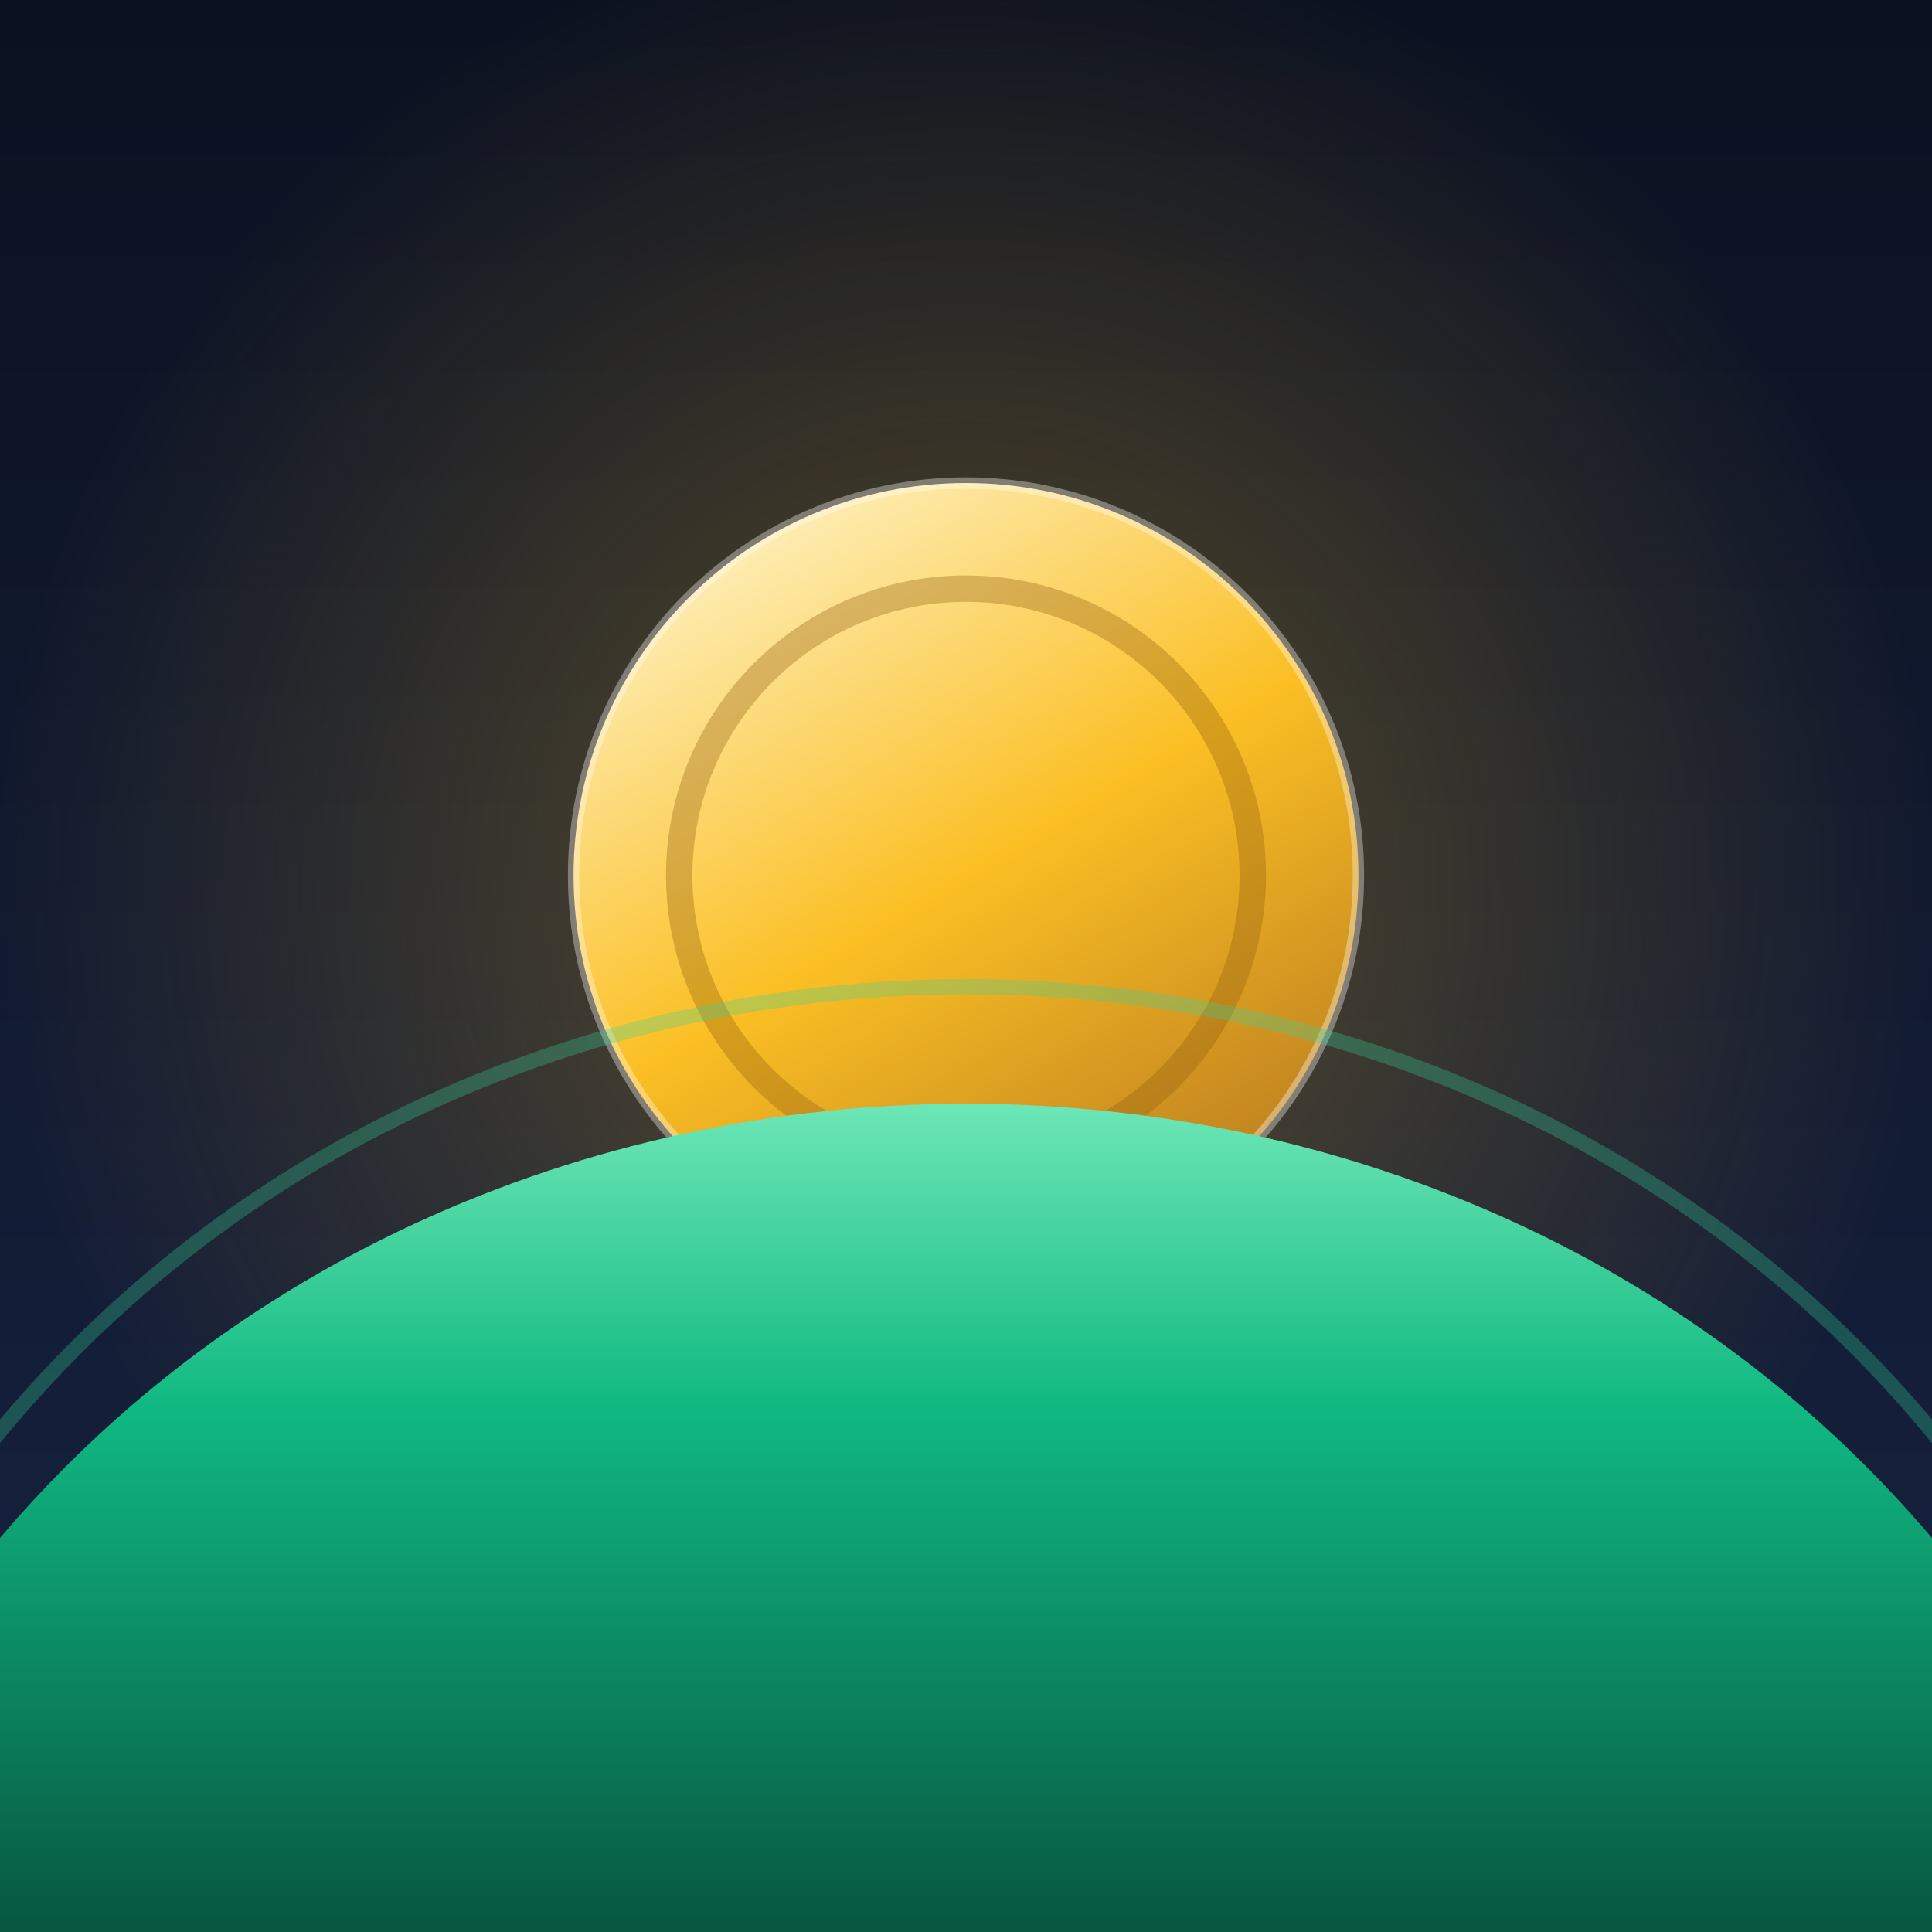
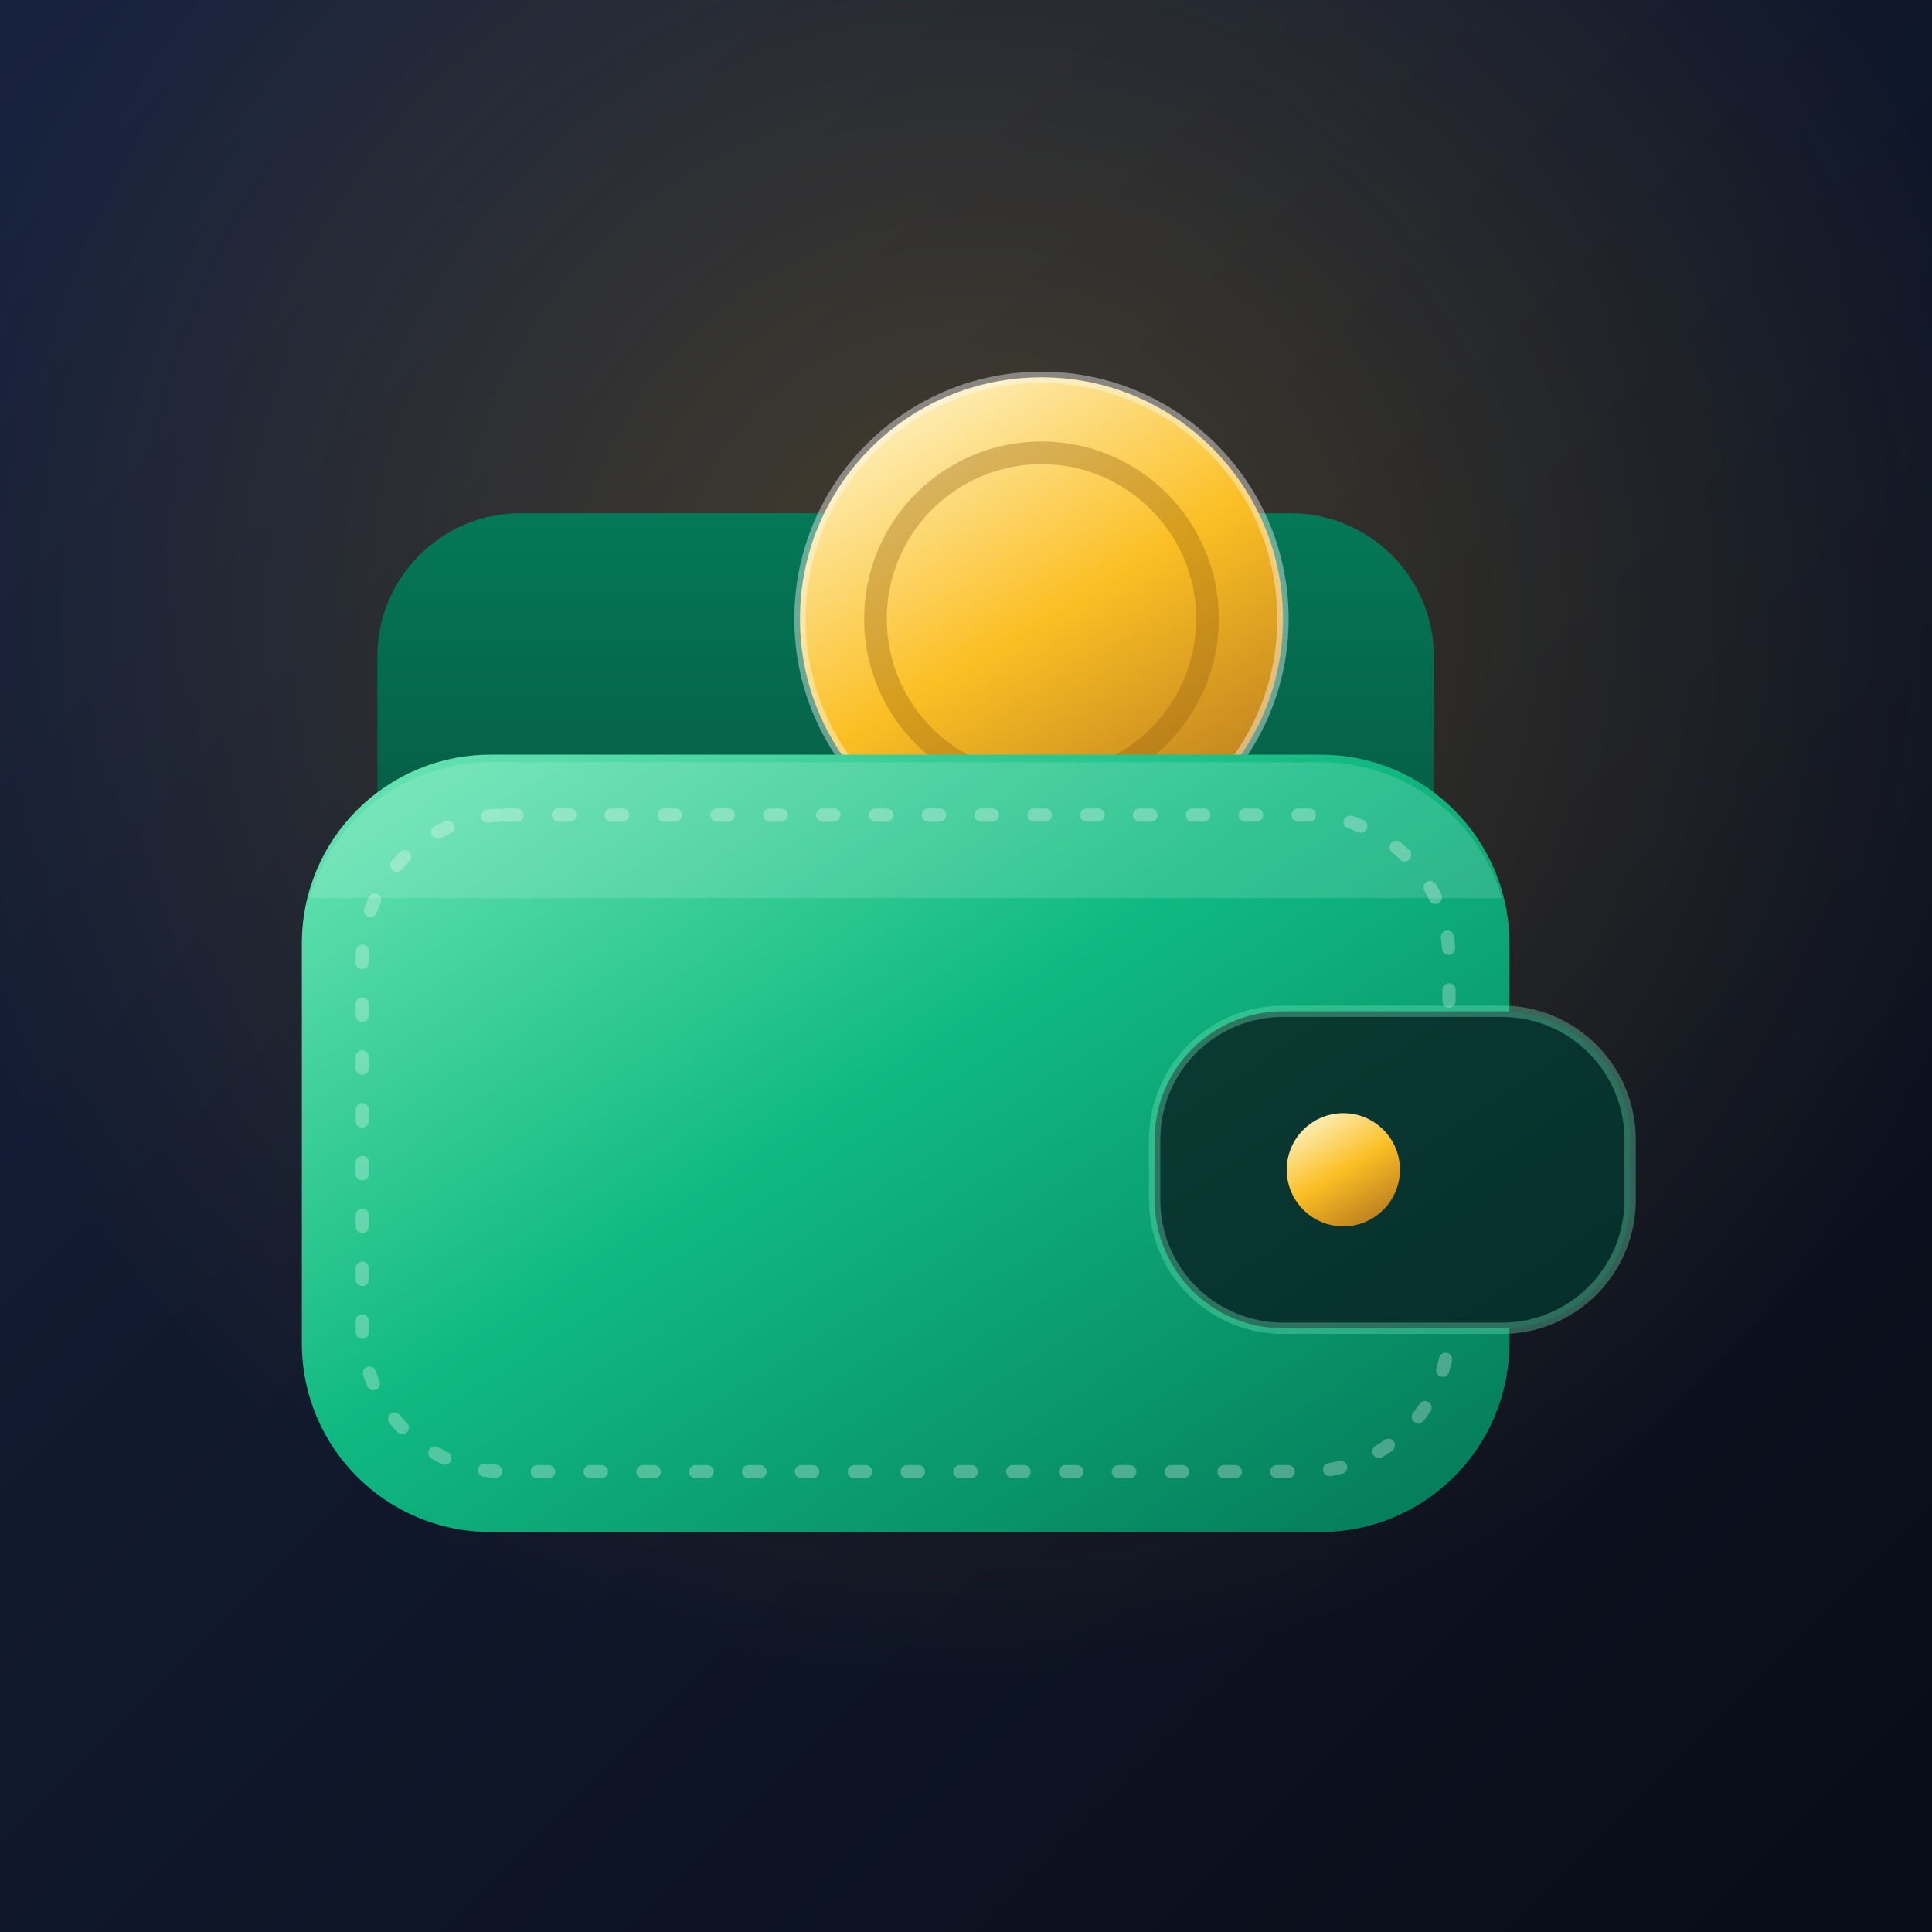
<svg xmlns="http://www.w3.org/2000/svg" viewBox="0 0 512 512">
  <defs>
-     <linearGradient id="sky" x1="0" y1="0" x2="0" y2="1">
-       <stop offset="0" stop-color="#0b1120" />
-       <stop offset="1" stop-color="#172342" />
+     <linearGradient id="sky" x1="0" y1="0" x2="1" y2="1">
+       <stop offset="0" stop-color="#17223f" />
+       <stop offset="1" stop-color="#080c16" />
    </linearGradient>
-     <radialGradient id="halo" cx="0.5" cy="0.46" r="0.5">
-       <stop offset="0" stop-color="#fbbf24" stop-opacity="0.32" />
+     <radialGradient id="halo" cx="0.5" cy="0.32" r="0.55">
+       <stop offset="0" stop-color="#fbbf24" stop-opacity="0.22" />
      <stop offset="1" stop-color="#fbbf24" stop-opacity="0" />
    </radialGradient>
    <linearGradient id="gold" x1="0.2" y1="0" x2="0.8" y2="1">
      <stop offset="0" stop-color="#fef3c7" />
      <stop offset="0.5" stop-color="#fbbf24" />
      <stop offset="1" stop-color="#b7791f" />
    </linearGradient>
-     <linearGradient id="hill" x1="0" y1="0" x2="0" y2="1">
+     <linearGradient id="body" x1="0" y1="0" x2="1" y2="1">
      <stop offset="0" stop-color="#6ee7b7" />
-       <stop offset="0.35" stop-color="#10b981" />
+       <stop offset="0.45" stop-color="#10b981" />
+       <stop offset="1" stop-color="#047857" />
+     </linearGradient>
+     <linearGradient id="back" x1="0" y1="0" x2="0" y2="1">
+       <stop offset="0" stop-color="#047857" />
      <stop offset="1" stop-color="#064e3b" />
+     </linearGradient>
+     <linearGradient id="tab" x1="0" y1="0" x2="1" y2="1">
+       <stop offset="0" stop-color="#0b3b33" />
+       <stop offset="1" stop-color="#052e2b" />
    </linearGradient>
  </defs>
  <rect width="512" height="512" fill="url(#sky)" />
  <rect width="512" height="512" fill="url(#halo)" />
-   <circle cx="256" cy="232" r="104" fill="url(#gold)" />
-   <circle cx="256" cy="232" r="76" fill="none" stroke="#92600f" stroke-opacity="0.35" stroke-width="7" />
-   <circle cx="256" cy="232" r="104" fill="none" stroke="#ffffff" stroke-opacity="0.35" stroke-width="3" />
-   <path d="M -10 392 C 120 218 392 218 522 392" fill="none" stroke="#34d399" stroke-opacity="0.3" stroke-width="4" />
-   <path d="M -10 420 C 120 250 392 250 522 420 L 522 522 L -10 522 Z" fill="url(#hill)" />
+   <g transform="translate(-16 -14)">
+     <rect x="116" y="150" width="280" height="130" rx="38" fill="url(#back)" />
+     <circle cx="292" cy="178" r="64" fill="url(#gold)" />
+     <circle cx="292" cy="178" r="44" fill="none" stroke="#92600f" stroke-opacity="0.35" stroke-width="6" />
+     <circle cx="292" cy="178" r="64" fill="none" stroke="#ffffff" stroke-opacity="0.4" stroke-width="3" />
+     <rect x="96" y="214" width="320" height="206" rx="50" fill="url(#body)" />
+     <path d="M 146 216 H 366 A 50 50 0 0 1 414 252 H 98 A 50 50 0 0 1 146 216 Z" fill="#ffffff" fill-opacity="0.14" />
+     <rect x="112" y="230" width="288" height="174" rx="38" fill="none" stroke="#ffffff" stroke-opacity="0.28" stroke-width="3.5" stroke-dasharray="3 11" stroke-linecap="round" />
+     <rect x="322" y="282" width="126" height="84" rx="34" fill="url(#tab)" />
+     <rect x="322" y="282" width="126" height="84" rx="34" fill="none" stroke="#6ee7b7" stroke-opacity="0.35" stroke-width="3" />
+     <circle cx="372" cy="324" r="15" fill="url(#gold)" />
+   </g>
</svg>
